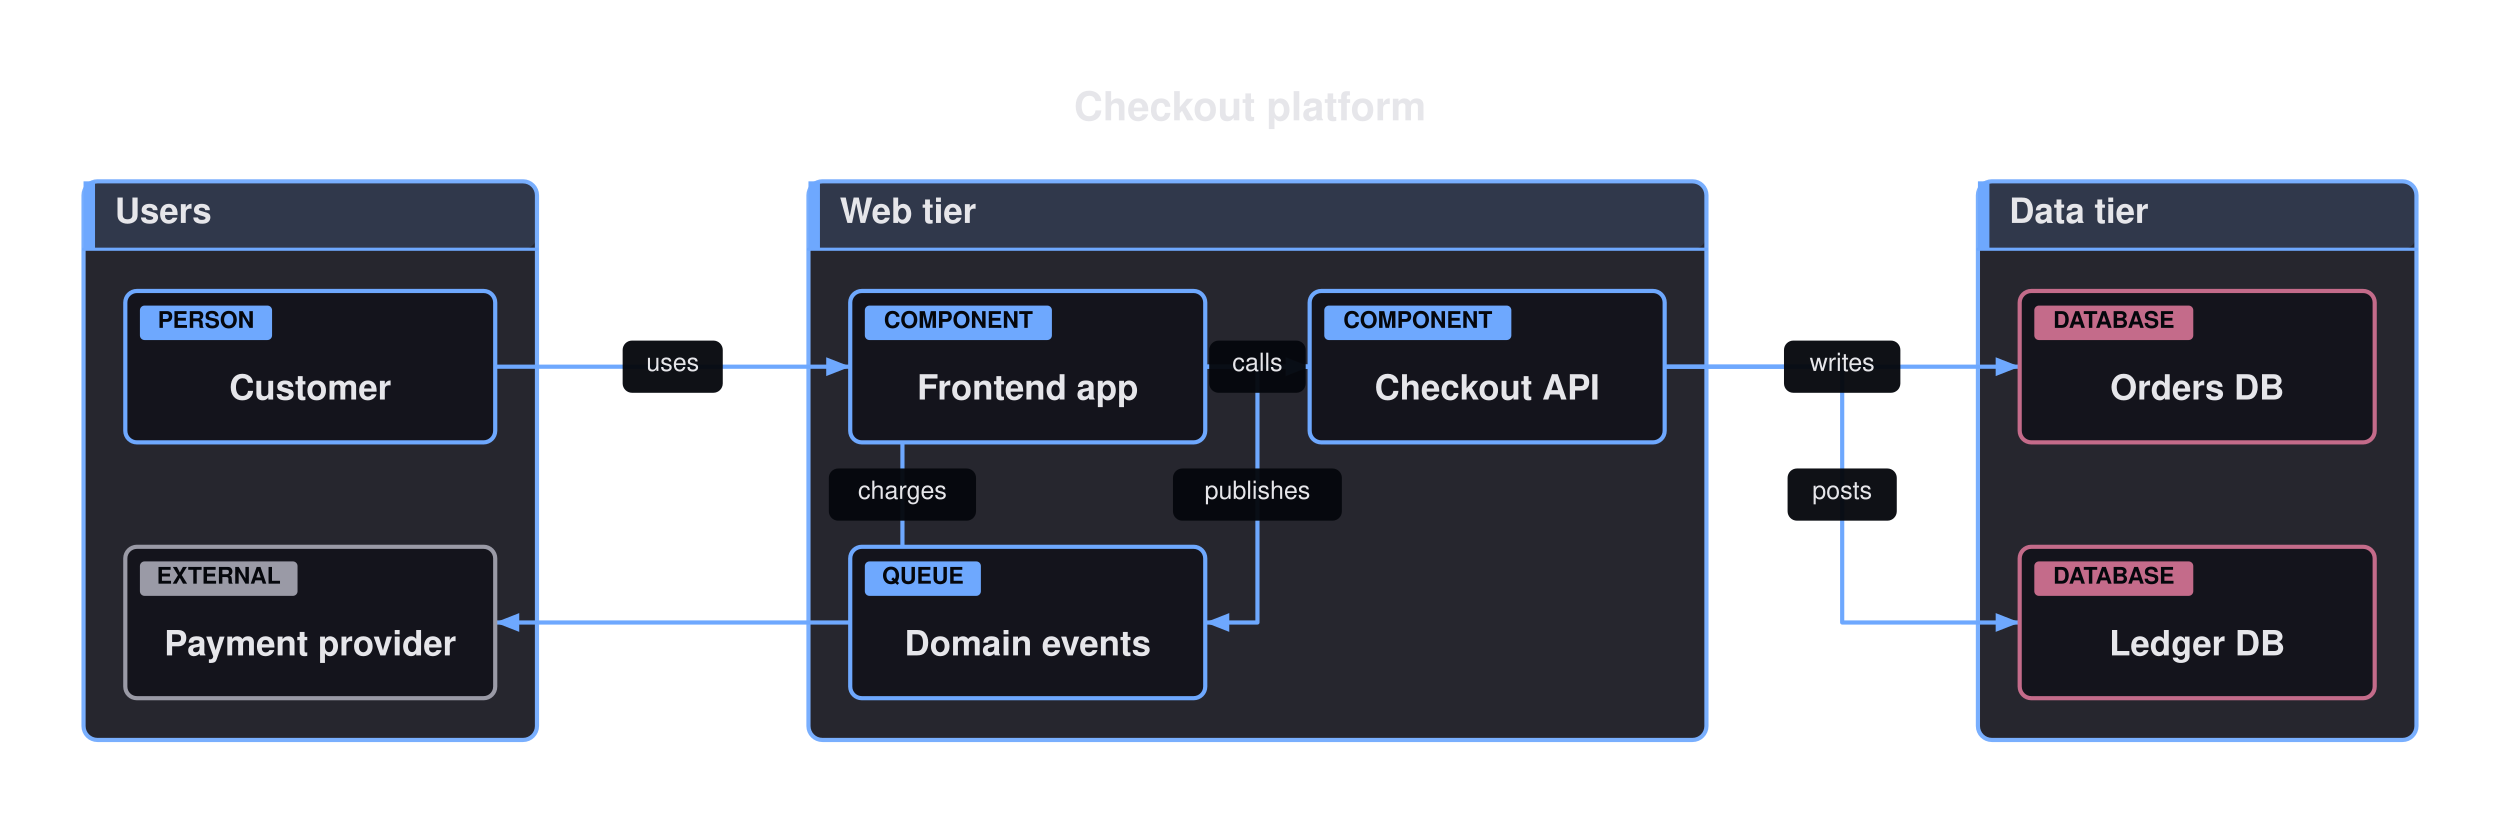
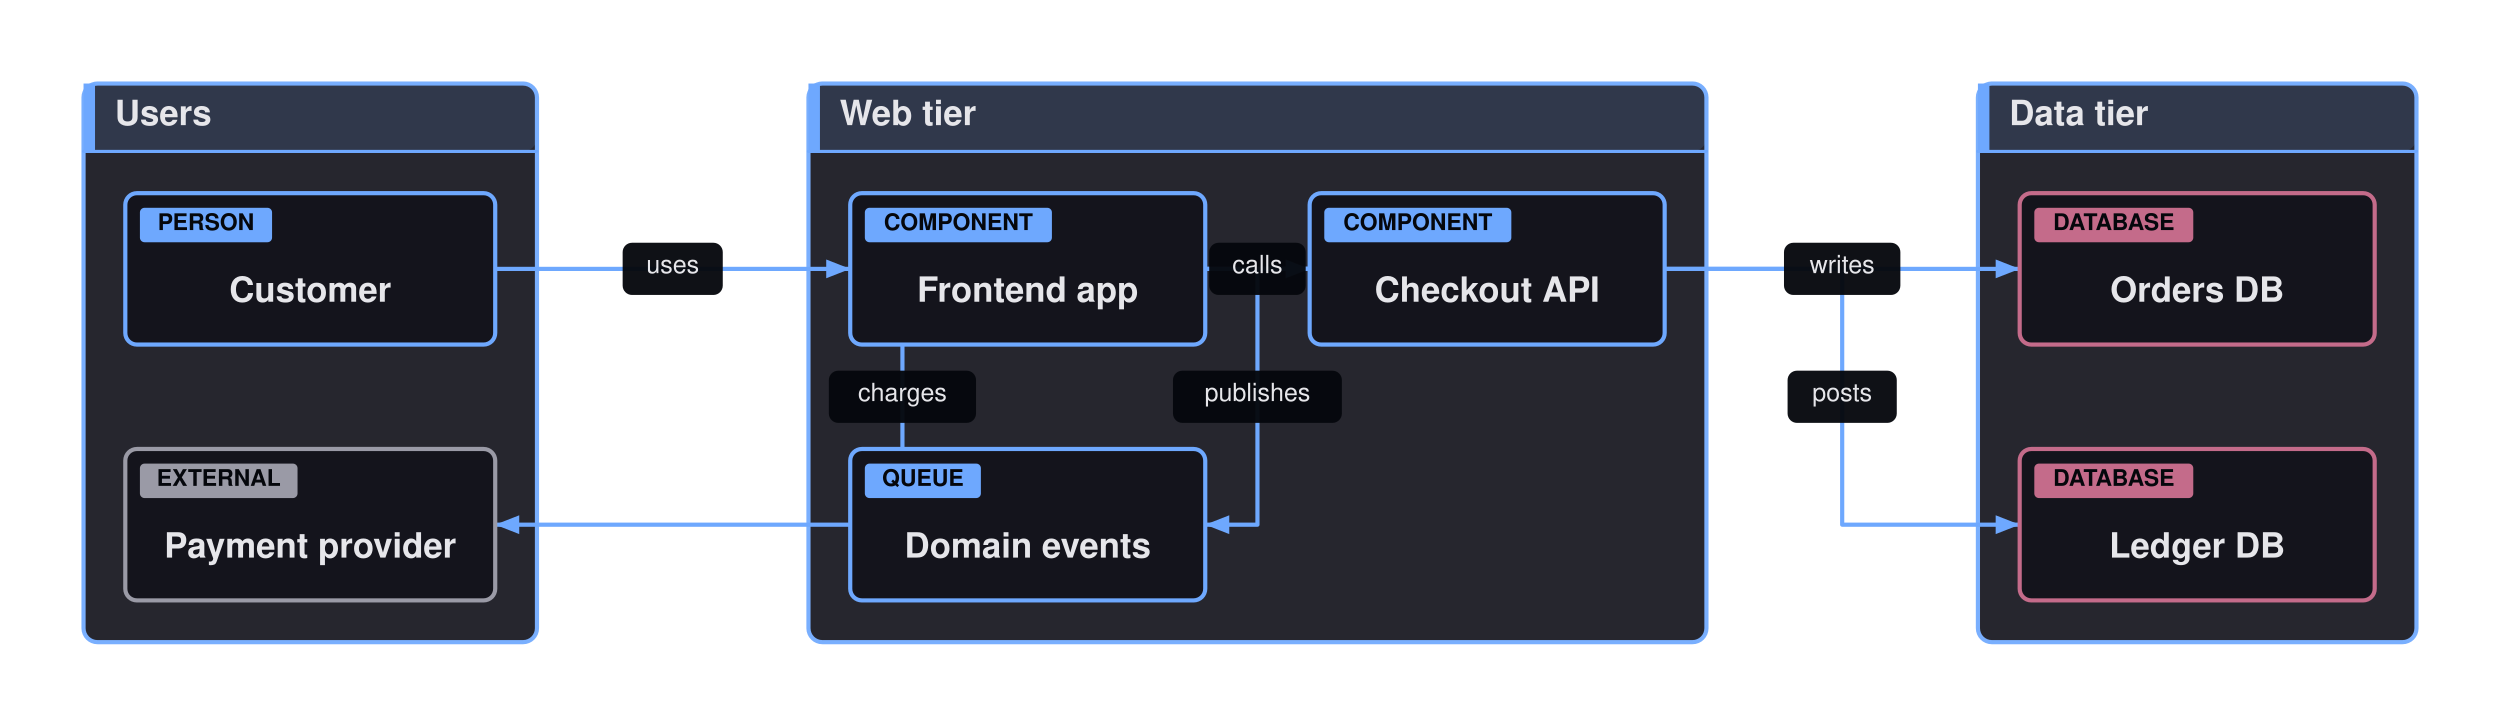
- <svg xmlns="http://www.w3.org/2000/svg" version="1.1" width="1077.42" height="354.9" viewBox="0 0 1077.42 354.9" class="atelier-diagram" data-renderer="atelier/diagram" role="img">
-   <rect x="0" y="0" width="1077.42" height="354.9" fill="transparent" />
-   <text x="538.71" y="51.87" font-family="system-ui, -apple-system, Helvetica, Arial, sans-serif" font-size="17.25" font-weight="bold" text-anchor="middle" fill="var(--ink-0, #e6e6ea)">Checkout platform</text>
-   <rect x="36" y="78.15" width="195.42" height="240.75" rx="6" fill="var(--surface-1, #14141c)" stroke="var(--color-brand, #6ea8fe)" stroke-width="1.8" opacity="0.92" />
-   <rect x="36" y="78.15" width="195.42" height="29.25" rx="6" fill="var(--color-brand, #6ea8fe)" opacity="0.14" />
-   <rect x="36" y="78.15" width="4.95" height="29.25" fill="var(--color-brand, #6ea8fe)" />
-   <line x1="36" y1="107.4" x2="231.42" y2="107.4" fill="none" stroke="var(--color-brand, #6ea8fe)" stroke-width="1.35" stroke-linecap="round" stroke-linejoin="round" />
-   <text x="49.5" y="96.08" font-family="system-ui, -apple-system, Helvetica, Arial, sans-serif" font-size="15" font-weight="bold" fill="var(--ink-0, #e6e6ea)">Users</text>
-   <rect x="348.42" y="78.15" width="387" height="240.75" rx="6" fill="var(--surface-1, #14141c)" stroke="var(--color-brand, #6ea8fe)" stroke-width="1.8" opacity="0.92" />
-   <rect x="348.42" y="78.15" width="387" height="29.25" rx="6" fill="var(--color-brand, #6ea8fe)" opacity="0.14" />
-   <rect x="348.42" y="78.15" width="4.95" height="29.25" fill="var(--color-brand, #6ea8fe)" />
-   <line x1="348.42" y1="107.4" x2="735.42" y2="107.4" fill="none" stroke="var(--color-brand, #6ea8fe)" stroke-width="1.35" stroke-linecap="round" stroke-linejoin="round" />
-   <text x="361.92" y="96.08" font-family="system-ui, -apple-system, Helvetica, Arial, sans-serif" font-size="15" font-weight="bold" fill="var(--ink-0, #e6e6ea)">Web tier</text>
-   <rect x="852.42" y="78.15" width="189" height="240.75" rx="6" fill="var(--surface-1, #14141c)" stroke="var(--color-brand, #6ea8fe)" stroke-width="1.8" opacity="0.92" />
-   <rect x="852.42" y="78.15" width="189" height="29.25" rx="6" fill="var(--color-brand, #6ea8fe)" opacity="0.14" />
-   <rect x="852.42" y="78.15" width="4.95" height="29.25" fill="var(--color-brand, #6ea8fe)" />
-   <line x1="852.42" y1="107.4" x2="1041.42" y2="107.4" fill="none" stroke="var(--color-brand, #6ea8fe)" stroke-width="1.35" stroke-linecap="round" stroke-linejoin="round" />
-   <text x="865.92" y="96.08" font-family="system-ui, -apple-system, Helvetica, Arial, sans-serif" font-size="15" font-weight="bold" fill="var(--ink-0, #e6e6ea)">Data tier</text>
-   <line x1="213.42" y1="158.03" x2="366.42" y2="158.03" fill="none" stroke="var(--color-brand, #6ea8fe)" stroke-width="1.8" stroke-linecap="round" stroke-linejoin="round" />
-   <path d="M 366.42 158.03 L 356.07 162.08 L 356.07 153.97 Z" fill="var(--color-brand, #6ea8fe)" />
-   <line x1="519.42" y1="158.03" x2="564.42" y2="158.03" fill="none" stroke="var(--color-brand, #6ea8fe)" stroke-width="1.8" stroke-linecap="round" stroke-linejoin="round" />
-   <path d="M 564.42 158.03 L 554.07 162.08 L 554.07 153.97 Z" fill="var(--color-brand, #6ea8fe)" />
-   <line x1="717.42" y1="158.03" x2="870.42" y2="158.03" fill="none" stroke="var(--color-brand, #6ea8fe)" stroke-width="1.8" stroke-linecap="round" stroke-linejoin="round" />
-   <path d="M 870.42 158.03 L 860.07 162.08 L 860.07 153.97 Z" fill="var(--color-brand, #6ea8fe)" />
-   <path d="M 717.42 158.03 L 793.92 158.03 L 793.92 268.27 L 870.42 268.27" fill="none" stroke="var(--color-brand, #6ea8fe)" stroke-width="1.8" stroke-linecap="round" stroke-linejoin="round" />
-   <path d="M 870.42 268.27 L 860.07 272.32 L 860.07 264.22 Z" fill="var(--color-brand, #6ea8fe)" />
-   <path d="M 564.42 158.03 L 388.92 158.03 L 388.92 268.27 L 213.42 268.27" fill="none" stroke="var(--color-brand, #6ea8fe)" stroke-width="1.8" stroke-linecap="round" stroke-linejoin="round" />
-   <path d="M 213.42 268.27 L 223.77 264.22 L 223.77 272.32 Z" fill="var(--color-brand, #6ea8fe)" />
-   <path d="M 564.42 158.03 L 541.92 158.03 L 541.92 268.27 L 519.42 268.27" fill="none" stroke="var(--color-brand, #6ea8fe)" stroke-width="1.8" stroke-linecap="round" stroke-linejoin="round" />
-   <path d="M 519.42 268.27 L 529.77 264.22 L 529.77 272.32 Z" fill="var(--color-brand, #6ea8fe)" />
-   <rect x="54" y="125.4" width="159.42" height="65.25" rx="5" fill="var(--surface-1, #14141c)" stroke="var(--color-brand, #6ea8fe)" stroke-width="1.8" />
-   <rect x="60.3" y="131.7" width="56.95" height="14.85" rx="2" fill="var(--color-brand, #6ea8fe)" />
-   <text x="88.77" y="141.3" font-family="system-ui, -apple-system, Helvetica, Arial, sans-serif" font-size="9.9" font-weight="bold" text-anchor="middle" fill="var(--figure-canvas, #05070c)">PERSON</text>
-   <text x="133.71" y="172.2" font-family="system-ui, -apple-system, Helvetica, Arial, sans-serif" font-size="15" font-weight="bold" text-anchor="middle" fill="var(--ink-0, #e6e6ea)">Customer</text>
-   <rect x="54" y="235.65" width="159.42" height="65.25" rx="5" fill="var(--surface-1, #14141c)" stroke="var(--ink-1, #9a9aa6)" stroke-width="1.8" />
-   <rect x="60.3" y="241.95" width="67.93" height="14.85" rx="2" fill="var(--ink-1, #9a9aa6)" />
-   <text x="94.26" y="251.55" font-family="system-ui, -apple-system, Helvetica, Arial, sans-serif" font-size="9.9" font-weight="bold" text-anchor="middle" fill="var(--figure-canvas, #05070c)">EXTERNAL</text>
-   <text x="133.71" y="282.45" font-family="system-ui, -apple-system, Helvetica, Arial, sans-serif" font-size="15" font-weight="bold" text-anchor="middle" fill="var(--ink-0, #e6e6ea)">Payment provider</text>
-   <rect x="366.42" y="125.4" width="153" height="65.25" rx="5" fill="var(--surface-1, #14141c)" stroke="var(--color-brand, #6ea8fe)" stroke-width="1.8" />
-   <rect x="372.72" y="131.7" width="80.62" height="14.85" rx="2" fill="var(--color-brand, #6ea8fe)" />
-   <text x="413.03" y="141.3" font-family="system-ui, -apple-system, Helvetica, Arial, sans-serif" font-size="9.9" font-weight="bold" text-anchor="middle" fill="var(--figure-canvas, #05070c)">COMPONENT</text>
-   <text x="442.92" y="172.2" font-family="system-ui, -apple-system, Helvetica, Arial, sans-serif" font-size="15" font-weight="bold" text-anchor="middle" fill="var(--ink-0, #e6e6ea)">Frontend app</text>
-   <rect x="564.42" y="125.4" width="153" height="65.25" rx="5" fill="var(--surface-1, #14141c)" stroke="var(--color-brand, #6ea8fe)" stroke-width="1.8" />
-   <rect x="570.72" y="131.7" width="80.62" height="14.85" rx="2" fill="var(--color-brand, #6ea8fe)" />
-   <text x="611.03" y="141.3" font-family="system-ui, -apple-system, Helvetica, Arial, sans-serif" font-size="9.9" font-weight="bold" text-anchor="middle" fill="var(--figure-canvas, #05070c)">COMPONENT</text>
-   <text x="640.92" y="172.2" font-family="system-ui, -apple-system, Helvetica, Arial, sans-serif" font-size="15" font-weight="bold" text-anchor="middle" fill="var(--ink-0, #e6e6ea)">Checkout API</text>
-   <rect x="366.42" y="235.65" width="153" height="65.25" rx="5" fill="var(--surface-1, #14141c)" stroke="var(--color-brand, #6ea8fe)" stroke-width="1.8" />
-   <rect x="372.72" y="241.95" width="50.01" height="14.85" rx="2" fill="var(--color-brand, #6ea8fe)" />
-   <text x="397.72" y="251.55" font-family="system-ui, -apple-system, Helvetica, Arial, sans-serif" font-size="9.9" font-weight="bold" text-anchor="middle" fill="var(--figure-canvas, #05070c)">QUEUE</text>
-   <text x="442.92" y="282.45" font-family="system-ui, -apple-system, Helvetica, Arial, sans-serif" font-size="15" font-weight="bold" text-anchor="middle" fill="var(--ink-0, #e6e6ea)">Domain events</text>
-   <rect x="870.42" y="125.4" width="153" height="65.25" rx="5" fill="var(--surface-1, #14141c)" stroke="var(--doc-figure-5, #c46b8a)" stroke-width="1.8" />
-   <rect x="876.72" y="131.7" width="68.51" height="14.85" rx="2" fill="var(--doc-figure-5, #c46b8a)" />
-   <text x="910.97" y="141.3" font-family="system-ui, -apple-system, Helvetica, Arial, sans-serif" font-size="9.9" font-weight="bold" text-anchor="middle" fill="var(--figure-canvas, #05070c)">DATABASE</text>
-   <text x="946.92" y="172.2" font-family="system-ui, -apple-system, Helvetica, Arial, sans-serif" font-size="15" font-weight="bold" text-anchor="middle" fill="var(--ink-0, #e6e6ea)">Orders DB</text>
-   <rect x="870.42" y="235.65" width="153" height="65.25" rx="5" fill="var(--surface-1, #14141c)" stroke="var(--doc-figure-5, #c46b8a)" stroke-width="1.8" />
-   <rect x="876.72" y="241.95" width="68.51" height="14.85" rx="2" fill="var(--doc-figure-5, #c46b8a)" />
-   <text x="910.97" y="251.55" font-family="system-ui, -apple-system, Helvetica, Arial, sans-serif" font-size="9.9" font-weight="bold" text-anchor="middle" fill="var(--figure-canvas, #05070c)">DATABASE</text>
-   <text x="946.92" y="282.45" font-family="system-ui, -apple-system, Helvetica, Arial, sans-serif" font-size="15" font-weight="bold" text-anchor="middle" fill="var(--ink-0, #e6e6ea)">Ledger DB</text>
-   <rect x="268.34" y="146.78" width="43.15" height="22.5" rx="4.05" fill="var(--figure-canvas, #05070c)" opacity="0.96" />
-   <text x="289.92" y="159.86" font-family="system-ui, -apple-system, Helvetica, Arial, sans-serif" font-size="10.8" text-anchor="middle" fill="var(--ink-0, #e6e6ea)">uses</text>
-   <rect x="521.13" y="146.78" width="41.58" height="22.5" rx="4.05" fill="var(--figure-canvas, #05070c)" opacity="0.96" />
-   <text x="541.92" y="159.86" font-family="system-ui, -apple-system, Helvetica, Arial, sans-serif" font-size="10.8" text-anchor="middle" fill="var(--ink-0, #e6e6ea)">calls</text>
-   <rect x="768.84" y="146.78" width="50.16" height="22.5" rx="4.05" fill="var(--figure-canvas, #05070c)" opacity="0.96" />
-   <text x="793.92" y="159.86" font-family="system-ui, -apple-system, Helvetica, Arial, sans-serif" font-size="10.8" text-anchor="middle" fill="var(--ink-0, #e6e6ea)">writes</text>
-   <rect x="770.39" y="201.9" width="47.06" height="22.5" rx="4.05" fill="var(--figure-canvas, #05070c)" opacity="0.96" />
-   <text x="793.92" y="214.99" font-family="system-ui, -apple-system, Helvetica, Arial, sans-serif" font-size="10.8" text-anchor="middle" fill="var(--ink-0, #e6e6ea)">posts</text>
-   <rect x="357.2" y="201.9" width="63.44" height="22.5" rx="4.05" fill="var(--figure-canvas, #05070c)" opacity="0.96" />
-   <text x="388.92" y="214.99" font-family="system-ui, -apple-system, Helvetica, Arial, sans-serif" font-size="10.8" text-anchor="middle" fill="var(--ink-0, #e6e6ea)">charges</text>
-   <rect x="505.51" y="201.9" width="72.8" height="22.5" rx="4.05" fill="var(--figure-canvas, #05070c)" opacity="0.96" />
-   <text x="541.92" y="214.99" font-family="system-ui, -apple-system, Helvetica, Arial, sans-serif" font-size="10.8" text-anchor="middle" fill="var(--ink-0, #e6e6ea)">publishes</text>
+ <svg xmlns="http://www.w3.org/2000/svg" version="1.1" width="1077.42" height="312.75" viewBox="0 0 1077.42 312.75" class="atelier-diagram" data-renderer="atelier/diagram">
+   <rect x="0" y="0" width="1077.42" height="312.75" fill="transparent" />
+   <rect x="36" y="36" width="195.42" height="240.75" rx="6" fill="var(--surface-1, #14141c)" stroke="var(--color-brand, #6ea8fe)" stroke-width="1.8" opacity="0.92" />
+   <rect x="36" y="36" width="195.42" height="29.25" rx="6" fill="var(--color-brand, #6ea8fe)" opacity="0.14" />
+   <rect x="36" y="36" width="4.95" height="29.25" fill="var(--color-brand, #6ea8fe)" />
+   <line x1="36" y1="65.25" x2="231.42" y2="65.25" fill="none" stroke="var(--color-brand, #6ea8fe)" stroke-width="1.35" stroke-linecap="round" stroke-linejoin="round" />
+   <text x="49.5" y="53.92" font-family="system-ui, -apple-system, Helvetica, Arial, sans-serif" font-size="15" font-weight="bold" fill="var(--ink-0, #e6e6ea)">Users</text>
+   <rect x="348.42" y="36" width="387" height="240.75" rx="6" fill="var(--surface-1, #14141c)" stroke="var(--color-brand, #6ea8fe)" stroke-width="1.8" opacity="0.92" />
+   <rect x="348.42" y="36" width="387" height="29.25" rx="6" fill="var(--color-brand, #6ea8fe)" opacity="0.14" />
+   <rect x="348.42" y="36" width="4.95" height="29.25" fill="var(--color-brand, #6ea8fe)" />
+   <line x1="348.42" y1="65.25" x2="735.42" y2="65.25" fill="none" stroke="var(--color-brand, #6ea8fe)" stroke-width="1.35" stroke-linecap="round" stroke-linejoin="round" />
+   <text x="361.92" y="53.92" font-family="system-ui, -apple-system, Helvetica, Arial, sans-serif" font-size="15" font-weight="bold" fill="var(--ink-0, #e6e6ea)">Web tier</text>
+   <rect x="852.42" y="36" width="189" height="240.75" rx="6" fill="var(--surface-1, #14141c)" stroke="var(--color-brand, #6ea8fe)" stroke-width="1.8" opacity="0.92" />
+   <rect x="852.42" y="36" width="189" height="29.25" rx="6" fill="var(--color-brand, #6ea8fe)" opacity="0.14" />
+   <rect x="852.42" y="36" width="4.95" height="29.25" fill="var(--color-brand, #6ea8fe)" />
+   <line x1="852.42" y1="65.25" x2="1041.42" y2="65.25" fill="none" stroke="var(--color-brand, #6ea8fe)" stroke-width="1.35" stroke-linecap="round" stroke-linejoin="round" />
+   <text x="865.92" y="53.92" font-family="system-ui, -apple-system, Helvetica, Arial, sans-serif" font-size="15" font-weight="bold" fill="var(--ink-0, #e6e6ea)">Data tier</text>
+   <line x1="213.42" y1="115.88" x2="366.42" y2="115.88" fill="none" stroke="var(--color-brand, #6ea8fe)" stroke-width="1.8" stroke-linecap="round" stroke-linejoin="round" />
+   <path d="M 366.42 115.88 L 356.07 119.92 L 356.07 111.83 Z" fill="var(--color-brand, #6ea8fe)" />
+   <line x1="519.42" y1="115.88" x2="564.42" y2="115.88" fill="none" stroke="var(--color-brand, #6ea8fe)" stroke-width="1.8" stroke-linecap="round" stroke-linejoin="round" />
+   <path d="M 564.42 115.88 L 554.07 119.92 L 554.07 111.83 Z" fill="var(--color-brand, #6ea8fe)" />
+   <line x1="717.42" y1="115.88" x2="870.42" y2="115.88" fill="none" stroke="var(--color-brand, #6ea8fe)" stroke-width="1.8" stroke-linecap="round" stroke-linejoin="round" />
+   <path d="M 870.42 115.88 L 860.07 119.92 L 860.07 111.83 Z" fill="var(--color-brand, #6ea8fe)" />
+   <path d="M 717.42 115.88 L 793.92 115.88 L 793.92 226.12 L 870.42 226.12" fill="none" stroke="var(--color-brand, #6ea8fe)" stroke-width="1.8" stroke-linecap="round" stroke-linejoin="round" />
+   <path d="M 870.42 226.12 L 860.07 230.18 L 860.07 222.07 Z" fill="var(--color-brand, #6ea8fe)" />
+   <path d="M 564.42 115.88 L 388.92 115.88 L 388.92 226.12 L 213.42 226.12" fill="none" stroke="var(--color-brand, #6ea8fe)" stroke-width="1.8" stroke-linecap="round" stroke-linejoin="round" />
+   <path d="M 213.42 226.12 L 223.77 222.07 L 223.77 230.18 Z" fill="var(--color-brand, #6ea8fe)" />
+   <path d="M 564.42 115.88 L 541.92 115.88 L 541.92 226.12 L 519.42 226.12" fill="none" stroke="var(--color-brand, #6ea8fe)" stroke-width="1.8" stroke-linecap="round" stroke-linejoin="round" />
+   <path d="M 519.42 226.12 L 529.77 222.07 L 529.77 230.18 Z" fill="var(--color-brand, #6ea8fe)" />
+   <rect x="54" y="83.25" width="159.42" height="65.25" rx="5" fill="var(--surface-1, #14141c)" stroke="var(--color-brand, #6ea8fe)" stroke-width="1.8" />
+   <rect x="60.3" y="89.55" width="56.95" height="14.85" rx="2" fill="var(--color-brand, #6ea8fe)" />
+   <text x="88.77" y="99.15" font-family="system-ui, -apple-system, Helvetica, Arial, sans-serif" font-size="9.9" font-weight="bold" text-anchor="middle" fill="var(--figure-canvas, #05070c)">PERSON</text>
+   <text x="133.71" y="130.05" font-family="system-ui, -apple-system, Helvetica, Arial, sans-serif" font-size="15" font-weight="bold" text-anchor="middle" fill="var(--ink-0, #e6e6ea)">Customer</text>
+   <rect x="54" y="193.5" width="159.42" height="65.25" rx="5" fill="var(--surface-1, #14141c)" stroke="var(--ink-1, #9a9aa6)" stroke-width="1.8" />
+   <rect x="60.3" y="199.8" width="67.93" height="14.85" rx="2" fill="var(--ink-1, #9a9aa6)" />
+   <text x="94.26" y="209.4" font-family="system-ui, -apple-system, Helvetica, Arial, sans-serif" font-size="9.9" font-weight="bold" text-anchor="middle" fill="var(--figure-canvas, #05070c)">EXTERNAL</text>
+   <text x="133.71" y="240.3" font-family="system-ui, -apple-system, Helvetica, Arial, sans-serif" font-size="15" font-weight="bold" text-anchor="middle" fill="var(--ink-0, #e6e6ea)">Payment provider</text>
+   <rect x="366.42" y="83.25" width="153" height="65.25" rx="5" fill="var(--surface-1, #14141c)" stroke="var(--color-brand, #6ea8fe)" stroke-width="1.8" />
+   <rect x="372.72" y="89.55" width="80.62" height="14.85" rx="2" fill="var(--color-brand, #6ea8fe)" />
+   <text x="413.03" y="99.15" font-family="system-ui, -apple-system, Helvetica, Arial, sans-serif" font-size="9.9" font-weight="bold" text-anchor="middle" fill="var(--figure-canvas, #05070c)">COMPONENT</text>
+   <text x="442.92" y="130.05" font-family="system-ui, -apple-system, Helvetica, Arial, sans-serif" font-size="15" font-weight="bold" text-anchor="middle" fill="var(--ink-0, #e6e6ea)">Frontend app</text>
+   <rect x="564.42" y="83.25" width="153" height="65.25" rx="5" fill="var(--surface-1, #14141c)" stroke="var(--color-brand, #6ea8fe)" stroke-width="1.8" />
+   <rect x="570.72" y="89.55" width="80.62" height="14.85" rx="2" fill="var(--color-brand, #6ea8fe)" />
+   <text x="611.03" y="99.15" font-family="system-ui, -apple-system, Helvetica, Arial, sans-serif" font-size="9.9" font-weight="bold" text-anchor="middle" fill="var(--figure-canvas, #05070c)">COMPONENT</text>
+   <text x="640.92" y="130.05" font-family="system-ui, -apple-system, Helvetica, Arial, sans-serif" font-size="15" font-weight="bold" text-anchor="middle" fill="var(--ink-0, #e6e6ea)">Checkout API</text>
+   <rect x="366.42" y="193.5" width="153" height="65.25" rx="5" fill="var(--surface-1, #14141c)" stroke="var(--color-brand, #6ea8fe)" stroke-width="1.8" />
+   <rect x="372.72" y="199.8" width="50.01" height="14.85" rx="2" fill="var(--color-brand, #6ea8fe)" />
+   <text x="397.72" y="209.4" font-family="system-ui, -apple-system, Helvetica, Arial, sans-serif" font-size="9.9" font-weight="bold" text-anchor="middle" fill="var(--figure-canvas, #05070c)">QUEUE</text>
+   <text x="442.92" y="240.3" font-family="system-ui, -apple-system, Helvetica, Arial, sans-serif" font-size="15" font-weight="bold" text-anchor="middle" fill="var(--ink-0, #e6e6ea)">Domain events</text>
+   <rect x="870.42" y="83.25" width="153" height="65.25" rx="5" fill="var(--surface-1, #14141c)" stroke="var(--doc-figure-5, #c46b8a)" stroke-width="1.8" />
+   <rect x="876.72" y="89.55" width="68.51" height="14.85" rx="2" fill="var(--doc-figure-5, #c46b8a)" />
+   <text x="910.97" y="99.15" font-family="system-ui, -apple-system, Helvetica, Arial, sans-serif" font-size="9.9" font-weight="bold" text-anchor="middle" fill="var(--figure-canvas, #05070c)">DATABASE</text>
+   <text x="946.92" y="130.05" font-family="system-ui, -apple-system, Helvetica, Arial, sans-serif" font-size="15" font-weight="bold" text-anchor="middle" fill="var(--ink-0, #e6e6ea)">Orders DB</text>
+   <rect x="870.42" y="193.5" width="153" height="65.25" rx="5" fill="var(--surface-1, #14141c)" stroke="var(--doc-figure-5, #c46b8a)" stroke-width="1.8" />
+   <rect x="876.72" y="199.8" width="68.51" height="14.85" rx="2" fill="var(--doc-figure-5, #c46b8a)" />
+   <text x="910.97" y="209.4" font-family="system-ui, -apple-system, Helvetica, Arial, sans-serif" font-size="9.9" font-weight="bold" text-anchor="middle" fill="var(--figure-canvas, #05070c)">DATABASE</text>
+   <text x="946.92" y="240.3" font-family="system-ui, -apple-system, Helvetica, Arial, sans-serif" font-size="15" font-weight="bold" text-anchor="middle" fill="var(--ink-0, #e6e6ea)">Ledger DB</text>
+   <rect x="268.34" y="104.62" width="43.15" height="22.5" rx="4.05" fill="var(--figure-canvas, #05070c)" opacity="0.96" />
+   <text x="289.92" y="117.71" font-family="system-ui, -apple-system, Helvetica, Arial, sans-serif" font-size="10.8" text-anchor="middle" fill="var(--ink-0, #e6e6ea)">uses</text>
+   <rect x="521.13" y="104.62" width="41.58" height="22.5" rx="4.05" fill="var(--figure-canvas, #05070c)" opacity="0.96" />
+   <text x="541.92" y="117.71" font-family="system-ui, -apple-system, Helvetica, Arial, sans-serif" font-size="10.8" text-anchor="middle" fill="var(--ink-0, #e6e6ea)">calls</text>
+   <rect x="768.84" y="104.62" width="50.16" height="22.5" rx="4.05" fill="var(--figure-canvas, #05070c)" opacity="0.96" />
+   <text x="793.92" y="117.71" font-family="system-ui, -apple-system, Helvetica, Arial, sans-serif" font-size="10.8" text-anchor="middle" fill="var(--ink-0, #e6e6ea)">writes</text>
+   <rect x="770.39" y="159.75" width="47.06" height="22.5" rx="4.05" fill="var(--figure-canvas, #05070c)" opacity="0.96" />
+   <text x="793.92" y="172.84" font-family="system-ui, -apple-system, Helvetica, Arial, sans-serif" font-size="10.8" text-anchor="middle" fill="var(--ink-0, #e6e6ea)">posts</text>
+   <rect x="357.2" y="159.75" width="63.44" height="22.5" rx="4.05" fill="var(--figure-canvas, #05070c)" opacity="0.96" />
+   <text x="388.92" y="172.84" font-family="system-ui, -apple-system, Helvetica, Arial, sans-serif" font-size="10.8" text-anchor="middle" fill="var(--ink-0, #e6e6ea)">charges</text>
+   <rect x="505.51" y="159.75" width="72.8" height="22.5" rx="4.05" fill="var(--figure-canvas, #05070c)" opacity="0.96" />
+   <text x="541.92" y="172.84" font-family="system-ui, -apple-system, Helvetica, Arial, sans-serif" font-size="10.8" text-anchor="middle" fill="var(--ink-0, #e6e6ea)">publishes</text>
</svg>
